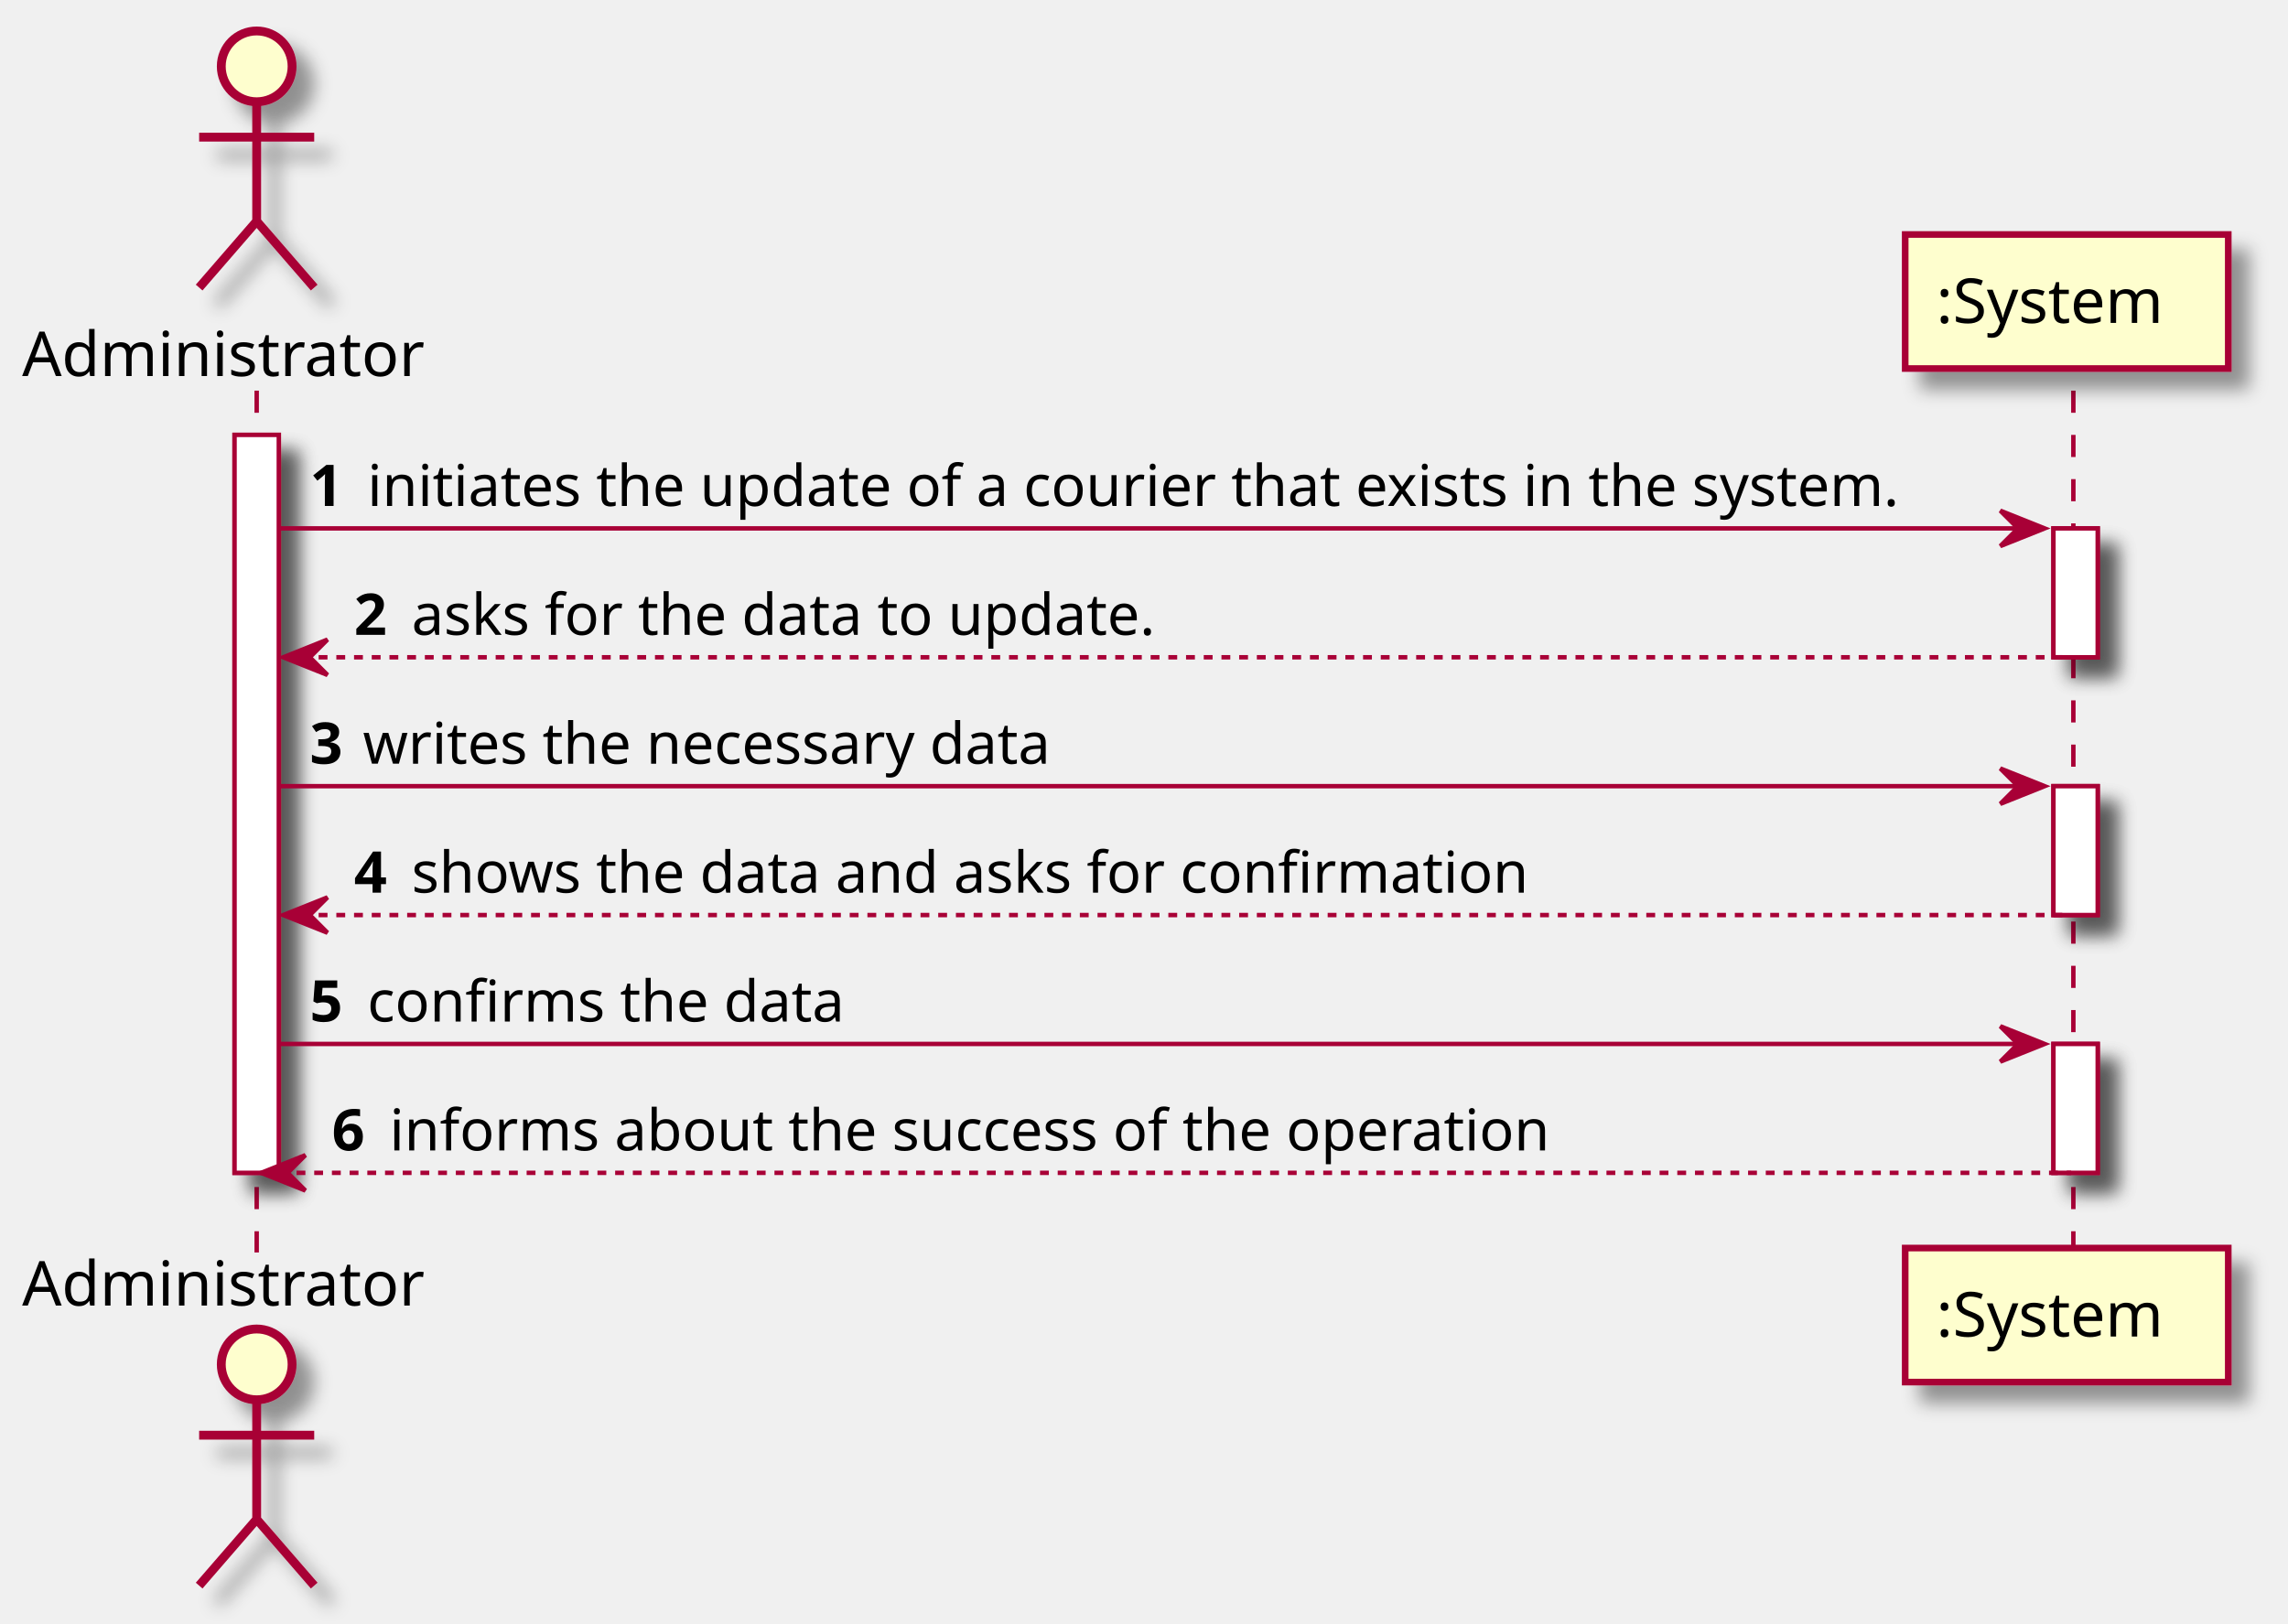
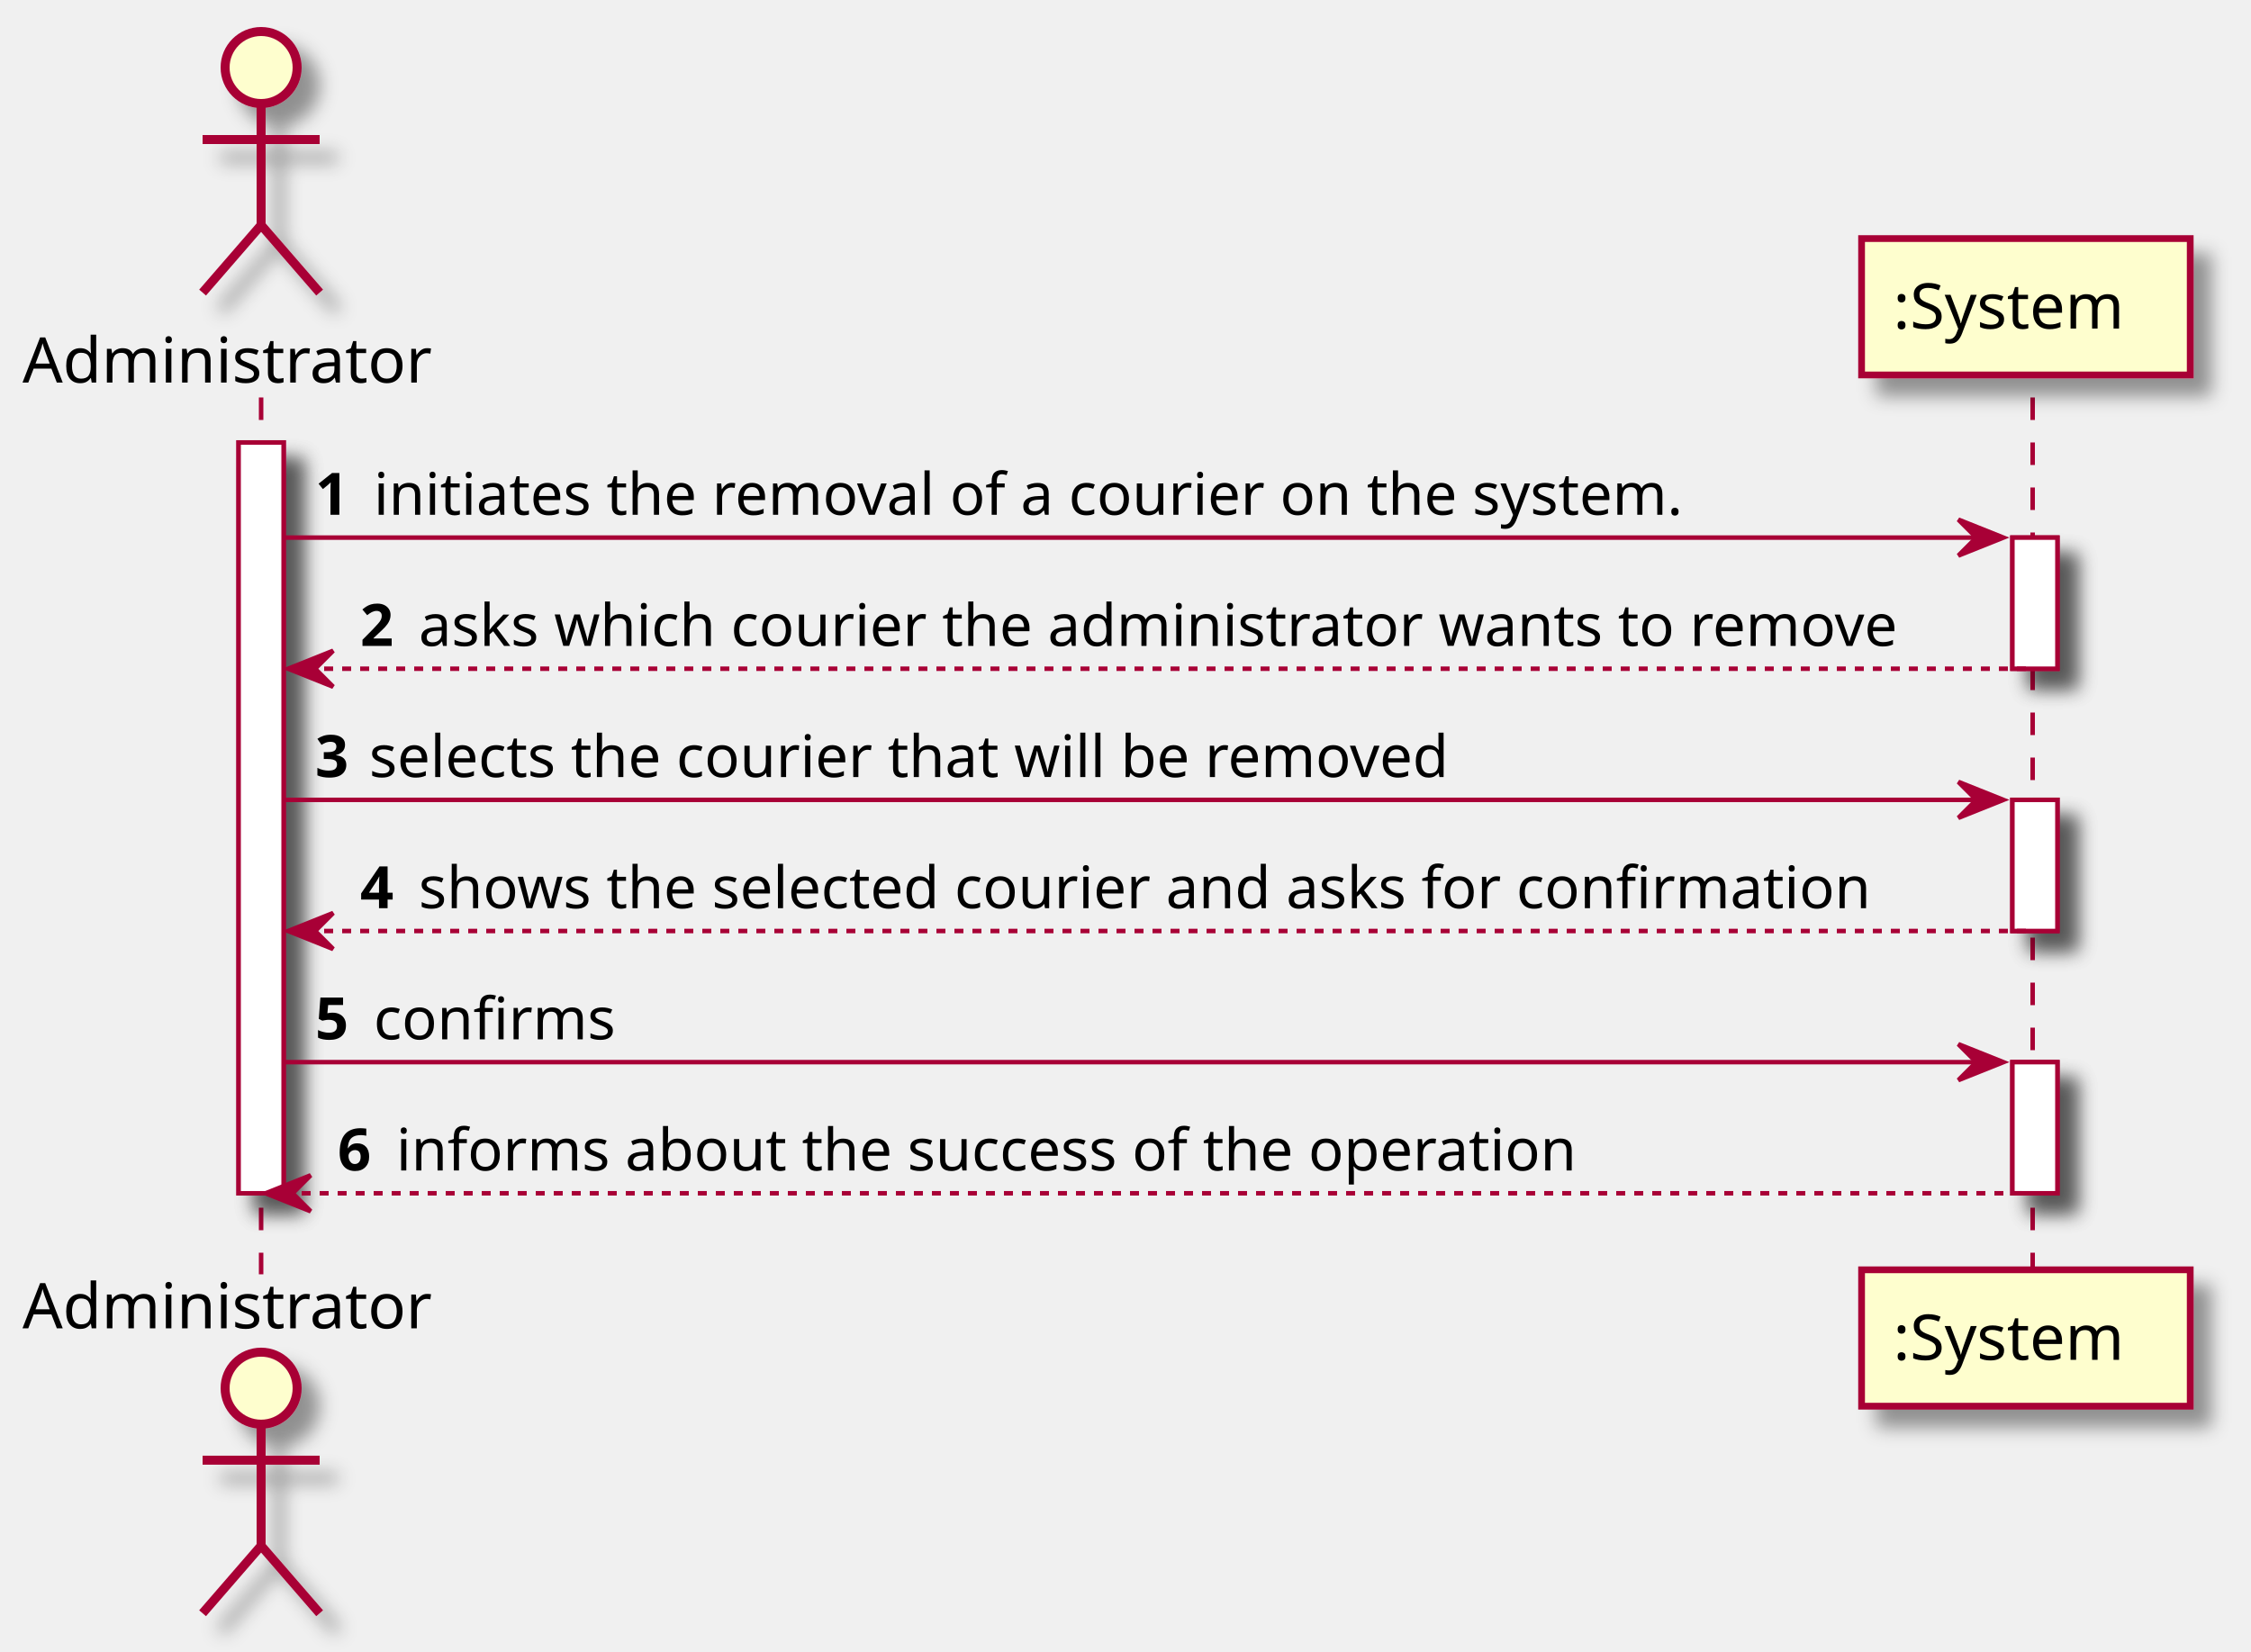
- <svg xmlns="http://www.w3.org/2000/svg" contentScriptType="application/ecmascript" contentStyleType="text/css" height="367px" preserveAspectRatio="none" style="width:517px;height:367px;" version="1.1" viewBox="0 0 517 367" width="517px" zoomAndPan="magnify">
+ <svg xmlns="http://www.w3.org/2000/svg" contentScriptType="application/ecmascript" contentStyleType="text/css" height="367px" preserveAspectRatio="none" style="width:500px;height:367px;" version="1.1" viewBox="0 0 500 367" width="500px" zoomAndPan="magnify">
  <defs>
-     <filter height="300%" id="f6ufgh4p7bibq" width="300%" x="-1" y="-1">
+     <filter height="300%" id="f1603cz3ugktsw" width="300%" x="-1" y="-1">
      <feGaussianBlur result="blurOut" stdDeviation="2.0" />
      <feColorMatrix in="blurOut" result="blurOut2" type="matrix" values="0 0 0 0 0 0 0 0 0 0 0 0 0 0 0 0 0 0 .4 0" />
      <feOffset dx="4.0" dy="4.0" in="blurOut2" result="blurOut3" />
      <feBlend in="SourceGraphic" in2="blurOut3" mode="normal" />
    </filter>
  </defs>
  <g>
-     <rect fill="#FFFFFF" filter="url(#f6ufgh4p7bibq)" height="166.797" style="stroke:#A80036;stroke-width:1.0;" width="10" x="53" y="98.297" />
-     <rect fill="#FFFFFF" filter="url(#f6ufgh4p7bibq)" height="29.133" style="stroke:#A80036;stroke-width:1.0;" width="10" x="464" y="119.43" />
-     <rect fill="#FFFFFF" filter="url(#f6ufgh4p7bibq)" height="29.133" style="stroke:#A80036;stroke-width:1.0;" width="10" x="464" y="177.695" />
-     <rect fill="#FFFFFF" filter="url(#f6ufgh4p7bibq)" height="29.133" style="stroke:#A80036;stroke-width:1.0;" width="10" x="464" y="235.961" />
+     <rect fill="#FFFFFF" filter="url(#f1603cz3ugktsw)" height="166.797" style="stroke:#A80036;stroke-width:1.0;" width="10" x="53" y="98.297" />
+     <rect fill="#FFFFFF" filter="url(#f1603cz3ugktsw)" height="29.133" style="stroke:#A80036;stroke-width:1.0;" width="10" x="447" y="119.43" />
+     <rect fill="#FFFFFF" filter="url(#f1603cz3ugktsw)" height="29.133" style="stroke:#A80036;stroke-width:1.0;" width="10" x="447" y="177.695" />
+     <rect fill="#FFFFFF" filter="url(#f1603cz3ugktsw)" height="29.133" style="stroke:#A80036;stroke-width:1.0;" width="10" x="447" y="235.961" />
    <line style="stroke:#A80036;stroke-width:1.0;stroke-dasharray:5.0,5.0;" x1="58" x2="58" y1="88.297" y2="283.094" />
-     <line style="stroke:#A80036;stroke-width:1.0;stroke-dasharray:5.0,5.0;" x1="468.5" x2="468.5" y1="88.297" y2="283.094" />
-     <text fill="#000000" font-family="sans-serif" font-size="14" lengthAdjust="spacingAndGlyphs" textLength="100" x="5" y="84.995">Administrator</text>
-     <ellipse cx="58" cy="15" fill="#FEFECE" filter="url(#f6ufgh4p7bibq)" rx="8" ry="8" style="stroke:#A80036;stroke-width:2.0;" />
-     <path d="M58,23 L58,50 M45,31 L71,31 M58,50 L45,65 M58,50 L71,65 " fill="none" filter="url(#f6ufgh4p7bibq)" style="stroke:#A80036;stroke-width:2.0;" />
-     <text fill="#000000" font-family="sans-serif" font-size="14" lengthAdjust="spacingAndGlyphs" textLength="100" x="5" y="295.089">Administrator</text>
-     <ellipse cx="58" cy="308.391" fill="#FEFECE" filter="url(#f6ufgh4p7bibq)" rx="8" ry="8" style="stroke:#A80036;stroke-width:2.0;" />
-     <path d="M58,316.391 L58,343.391 M45,324.391 L71,324.391 M58,343.391 L45,358.391 M58,343.391 L71,358.391 " fill="none" filter="url(#f6ufgh4p7bibq)" style="stroke:#A80036;stroke-width:2.0;" />
-     <rect fill="#FEFECE" filter="url(#f6ufgh4p7bibq)" height="30.297" style="stroke:#A80036;stroke-width:1.5;" width="73" x="430.5" y="53" />
-     <text fill="#000000" font-family="sans-serif" font-size="14" lengthAdjust="spacingAndGlyphs" textLength="59" x="437.5" y="72.995">:System</text>
-     <rect fill="#FEFECE" filter="url(#f6ufgh4p7bibq)" height="30.297" style="stroke:#A80036;stroke-width:1.5;" width="73" x="430.5" y="282.094" />
-     <text fill="#000000" font-family="sans-serif" font-size="14" lengthAdjust="spacingAndGlyphs" textLength="59" x="437.5" y="302.089">:System</text>
-     <rect fill="#FFFFFF" filter="url(#f6ufgh4p7bibq)" height="166.797" style="stroke:#A80036;stroke-width:1.0;" width="10" x="53" y="98.297" />
-     <rect fill="#FFFFFF" filter="url(#f6ufgh4p7bibq)" height="29.133" style="stroke:#A80036;stroke-width:1.0;" width="10" x="464" y="119.43" />
-     <rect fill="#FFFFFF" filter="url(#f6ufgh4p7bibq)" height="29.133" style="stroke:#A80036;stroke-width:1.0;" width="10" x="464" y="177.695" />
-     <rect fill="#FFFFFF" filter="url(#f6ufgh4p7bibq)" height="29.133" style="stroke:#A80036;stroke-width:1.0;" width="10" x="464" y="235.961" />
-     <polygon fill="#A80036" points="452,115.43,462,119.43,452,123.43,456,119.43" style="stroke:#A80036;stroke-width:1.0;" />
-     <line style="stroke:#A80036;stroke-width:1.0;" x1="63" x2="458" y1="119.43" y2="119.43" />
-     <text fill="#000000" font-family="sans-serif" font-size="13" font-weight="bold" lengthAdjust="spacingAndGlyphs" textLength="9" x="70" y="114.364">1</text>
-     <text fill="#000000" font-family="sans-serif" font-size="13" lengthAdjust="spacingAndGlyphs" textLength="369" x="83" y="114.364">initiates the update of a courier that exists in the system.</text>
+     <line style="stroke:#A80036;stroke-width:1.0;stroke-dasharray:5.0,5.0;" x1="451.5" x2="451.5" y1="88.297" y2="283.094" />
+     <text fill="#000000" font-family="sans-serif" font-size="14" lengthAdjust="spacing" textLength="100" x="5" y="84.995">Administrator</text>
+     <ellipse cx="58" cy="15" fill="#FEFECE" filter="url(#f1603cz3ugktsw)" rx="8" ry="8" style="stroke:#A80036;stroke-width:2.0;" />
+     <path d="M58,23 L58,50 M45,31 L71,31 M58,50 L45,65 M58,50 L71,65 " fill="none" filter="url(#f1603cz3ugktsw)" style="stroke:#A80036;stroke-width:2.0;" />
+     <text fill="#000000" font-family="sans-serif" font-size="14" lengthAdjust="spacing" textLength="100" x="5" y="295.089">Administrator</text>
+     <ellipse cx="58" cy="308.391" fill="#FEFECE" filter="url(#f1603cz3ugktsw)" rx="8" ry="8" style="stroke:#A80036;stroke-width:2.0;" />
+     <path d="M58,316.391 L58,343.391 M45,324.391 L71,324.391 M58,343.391 L45,358.391 M58,343.391 L71,358.391 " fill="none" filter="url(#f1603cz3ugktsw)" style="stroke:#A80036;stroke-width:2.0;" />
+     <rect fill="#FEFECE" filter="url(#f1603cz3ugktsw)" height="30.297" style="stroke:#A80036;stroke-width:1.5;" width="73" x="413.5" y="53" />
+     <text fill="#000000" font-family="sans-serif" font-size="14" lengthAdjust="spacing" textLength="59" x="420.5" y="72.995">:System</text>
+     <rect fill="#FEFECE" filter="url(#f1603cz3ugktsw)" height="30.297" style="stroke:#A80036;stroke-width:1.5;" width="73" x="413.5" y="282.094" />
+     <text fill="#000000" font-family="sans-serif" font-size="14" lengthAdjust="spacing" textLength="59" x="420.5" y="302.089">:System</text>
+     <rect fill="#FFFFFF" filter="url(#f1603cz3ugktsw)" height="166.797" style="stroke:#A80036;stroke-width:1.0;" width="10" x="53" y="98.297" />
+     <rect fill="#FFFFFF" filter="url(#f1603cz3ugktsw)" height="29.133" style="stroke:#A80036;stroke-width:1.0;" width="10" x="447" y="119.43" />
+     <rect fill="#FFFFFF" filter="url(#f1603cz3ugktsw)" height="29.133" style="stroke:#A80036;stroke-width:1.0;" width="10" x="447" y="177.695" />
+     <rect fill="#FFFFFF" filter="url(#f1603cz3ugktsw)" height="29.133" style="stroke:#A80036;stroke-width:1.0;" width="10" x="447" y="235.961" />
+     <polygon fill="#A80036" points="435,115.43,445,119.43,435,123.43,439,119.43" style="stroke:#A80036;stroke-width:1.0;" />
+     <line style="stroke:#A80036;stroke-width:1.0;" x1="63" x2="441" y1="119.43" y2="119.43" />
+     <text fill="#000000" font-family="sans-serif" font-size="13" font-weight="bold" lengthAdjust="spacing" textLength="9" x="70" y="114.364">1</text>
+     <text fill="#000000" font-family="sans-serif" font-size="13" lengthAdjust="spacing" textLength="310" x="83" y="114.364">initiates the removal of a courier on the system.</text>
    <polygon fill="#A80036" points="74,144.562,64,148.562,74,152.562,70,148.562" style="stroke:#A80036;stroke-width:1.0;" />
-     <line style="stroke:#A80036;stroke-width:1.0;stroke-dasharray:2.0,2.0;" x1="68" x2="468" y1="148.562" y2="148.562" />
-     <text fill="#000000" font-family="sans-serif" font-size="13" font-weight="bold" lengthAdjust="spacingAndGlyphs" textLength="9" x="80" y="143.497">2</text>
-     <text fill="#000000" font-family="sans-serif" font-size="13" lengthAdjust="spacingAndGlyphs" textLength="179" x="93" y="143.497">asks for the data to update.</text>
-     <polygon fill="#A80036" points="452,173.695,462,177.695,452,181.695,456,177.695" style="stroke:#A80036;stroke-width:1.0;" />
-     <line style="stroke:#A80036;stroke-width:1.0;" x1="63" x2="458" y1="177.695" y2="177.695" />
-     <text fill="#000000" font-family="sans-serif" font-size="13" font-weight="bold" lengthAdjust="spacingAndGlyphs" textLength="8" x="70" y="172.629">3</text>
-     <text fill="#000000" font-family="sans-serif" font-size="13" lengthAdjust="spacingAndGlyphs" textLength="167" x="82" y="172.629">writes the necessary data</text>
+     <line style="stroke:#A80036;stroke-width:1.0;stroke-dasharray:2.0,2.0;" x1="68" x2="451" y1="148.562" y2="148.562" />
+     <text fill="#000000" font-family="sans-serif" font-size="13" font-weight="bold" lengthAdjust="spacing" textLength="9" x="80" y="143.497">2</text>
+     <text fill="#000000" font-family="sans-serif" font-size="13" lengthAdjust="spacing" textLength="347" x="93" y="143.497">asks which courier the administrator wants to remove</text>
+     <polygon fill="#A80036" points="435,173.695,445,177.695,435,181.695,439,177.695" style="stroke:#A80036;stroke-width:1.0;" />
+     <line style="stroke:#A80036;stroke-width:1.0;" x1="63" x2="441" y1="177.695" y2="177.695" />
+     <text fill="#000000" font-family="sans-serif" font-size="13" font-weight="bold" lengthAdjust="spacing" textLength="8" x="70" y="172.629">3</text>
+     <text fill="#000000" font-family="sans-serif" font-size="13" lengthAdjust="spacing" textLength="254" x="82" y="172.629">selects the courier that will be removed</text>
    <polygon fill="#A80036" points="74,202.828,64,206.828,74,210.828,70,206.828" style="stroke:#A80036;stroke-width:1.0;" />
-     <line style="stroke:#A80036;stroke-width:1.0;stroke-dasharray:2.0,2.0;" x1="68" x2="468" y1="206.828" y2="206.828" />
-     <text fill="#000000" font-family="sans-serif" font-size="13" font-weight="bold" lengthAdjust="spacingAndGlyphs" textLength="9" x="80" y="201.762">4</text>
-     <text fill="#000000" font-family="sans-serif" font-size="13" lengthAdjust="spacingAndGlyphs" textLength="267" x="93" y="201.762">shows the data and asks for confirmation</text>
-     <polygon fill="#A80036" points="452,231.961,462,235.961,452,239.961,456,235.961" style="stroke:#A80036;stroke-width:1.0;" />
-     <line style="stroke:#A80036;stroke-width:1.0;" x1="63" x2="458" y1="235.961" y2="235.961" />
-     <text fill="#000000" font-family="sans-serif" font-size="13" font-weight="bold" lengthAdjust="spacingAndGlyphs" textLength="9" x="70" y="230.895">5</text>
-     <text fill="#000000" font-family="sans-serif" font-size="13" lengthAdjust="spacingAndGlyphs" textLength="114" x="83" y="230.895">confirms the data</text>
+     <line style="stroke:#A80036;stroke-width:1.0;stroke-dasharray:2.0,2.0;" x1="68" x2="451" y1="206.828" y2="206.828" />
+     <text fill="#000000" font-family="sans-serif" font-size="13" font-weight="bold" lengthAdjust="spacing" textLength="9" x="80" y="201.762">4</text>
+     <text fill="#000000" font-family="sans-serif" font-size="13" lengthAdjust="spacing" textLength="340" x="93" y="201.762">shows the selected courier and asks for confirmation</text>
+     <polygon fill="#A80036" points="435,231.961,445,235.961,435,239.961,439,235.961" style="stroke:#A80036;stroke-width:1.0;" />
+     <line style="stroke:#A80036;stroke-width:1.0;" x1="63" x2="441" y1="235.961" y2="235.961" />
+     <text fill="#000000" font-family="sans-serif" font-size="13" font-weight="bold" lengthAdjust="spacing" textLength="9" x="70" y="230.895">5</text>
+     <text fill="#000000" font-family="sans-serif" font-size="13" lengthAdjust="spacing" textLength="56" x="83" y="230.895">confirms</text>
    <polygon fill="#A80036" points="69,261.094,59,265.094,69,269.094,65,265.094" style="stroke:#A80036;stroke-width:1.0;" />
-     <line style="stroke:#A80036;stroke-width:1.0;stroke-dasharray:2.0,2.0;" x1="63" x2="468" y1="265.094" y2="265.094" />
-     <text fill="#000000" font-family="sans-serif" font-size="13" font-weight="bold" lengthAdjust="spacingAndGlyphs" textLength="9" x="75" y="260.028">6</text>
-     <text fill="#000000" font-family="sans-serif" font-size="13" lengthAdjust="spacingAndGlyphs" textLength="277" x="88" y="260.028">informs about the success of the operation</text>
+     <line style="stroke:#A80036;stroke-width:1.0;stroke-dasharray:2.0,2.0;" x1="63" x2="451" y1="265.094" y2="265.094" />
+     <text fill="#000000" font-family="sans-serif" font-size="13" font-weight="bold" lengthAdjust="spacing" textLength="9" x="75" y="260.028">6</text>
+     <text fill="#000000" font-family="sans-serif" font-size="13" lengthAdjust="spacing" textLength="277" x="88" y="260.028">informs about the success of the operation</text>
  </g>
</svg>
